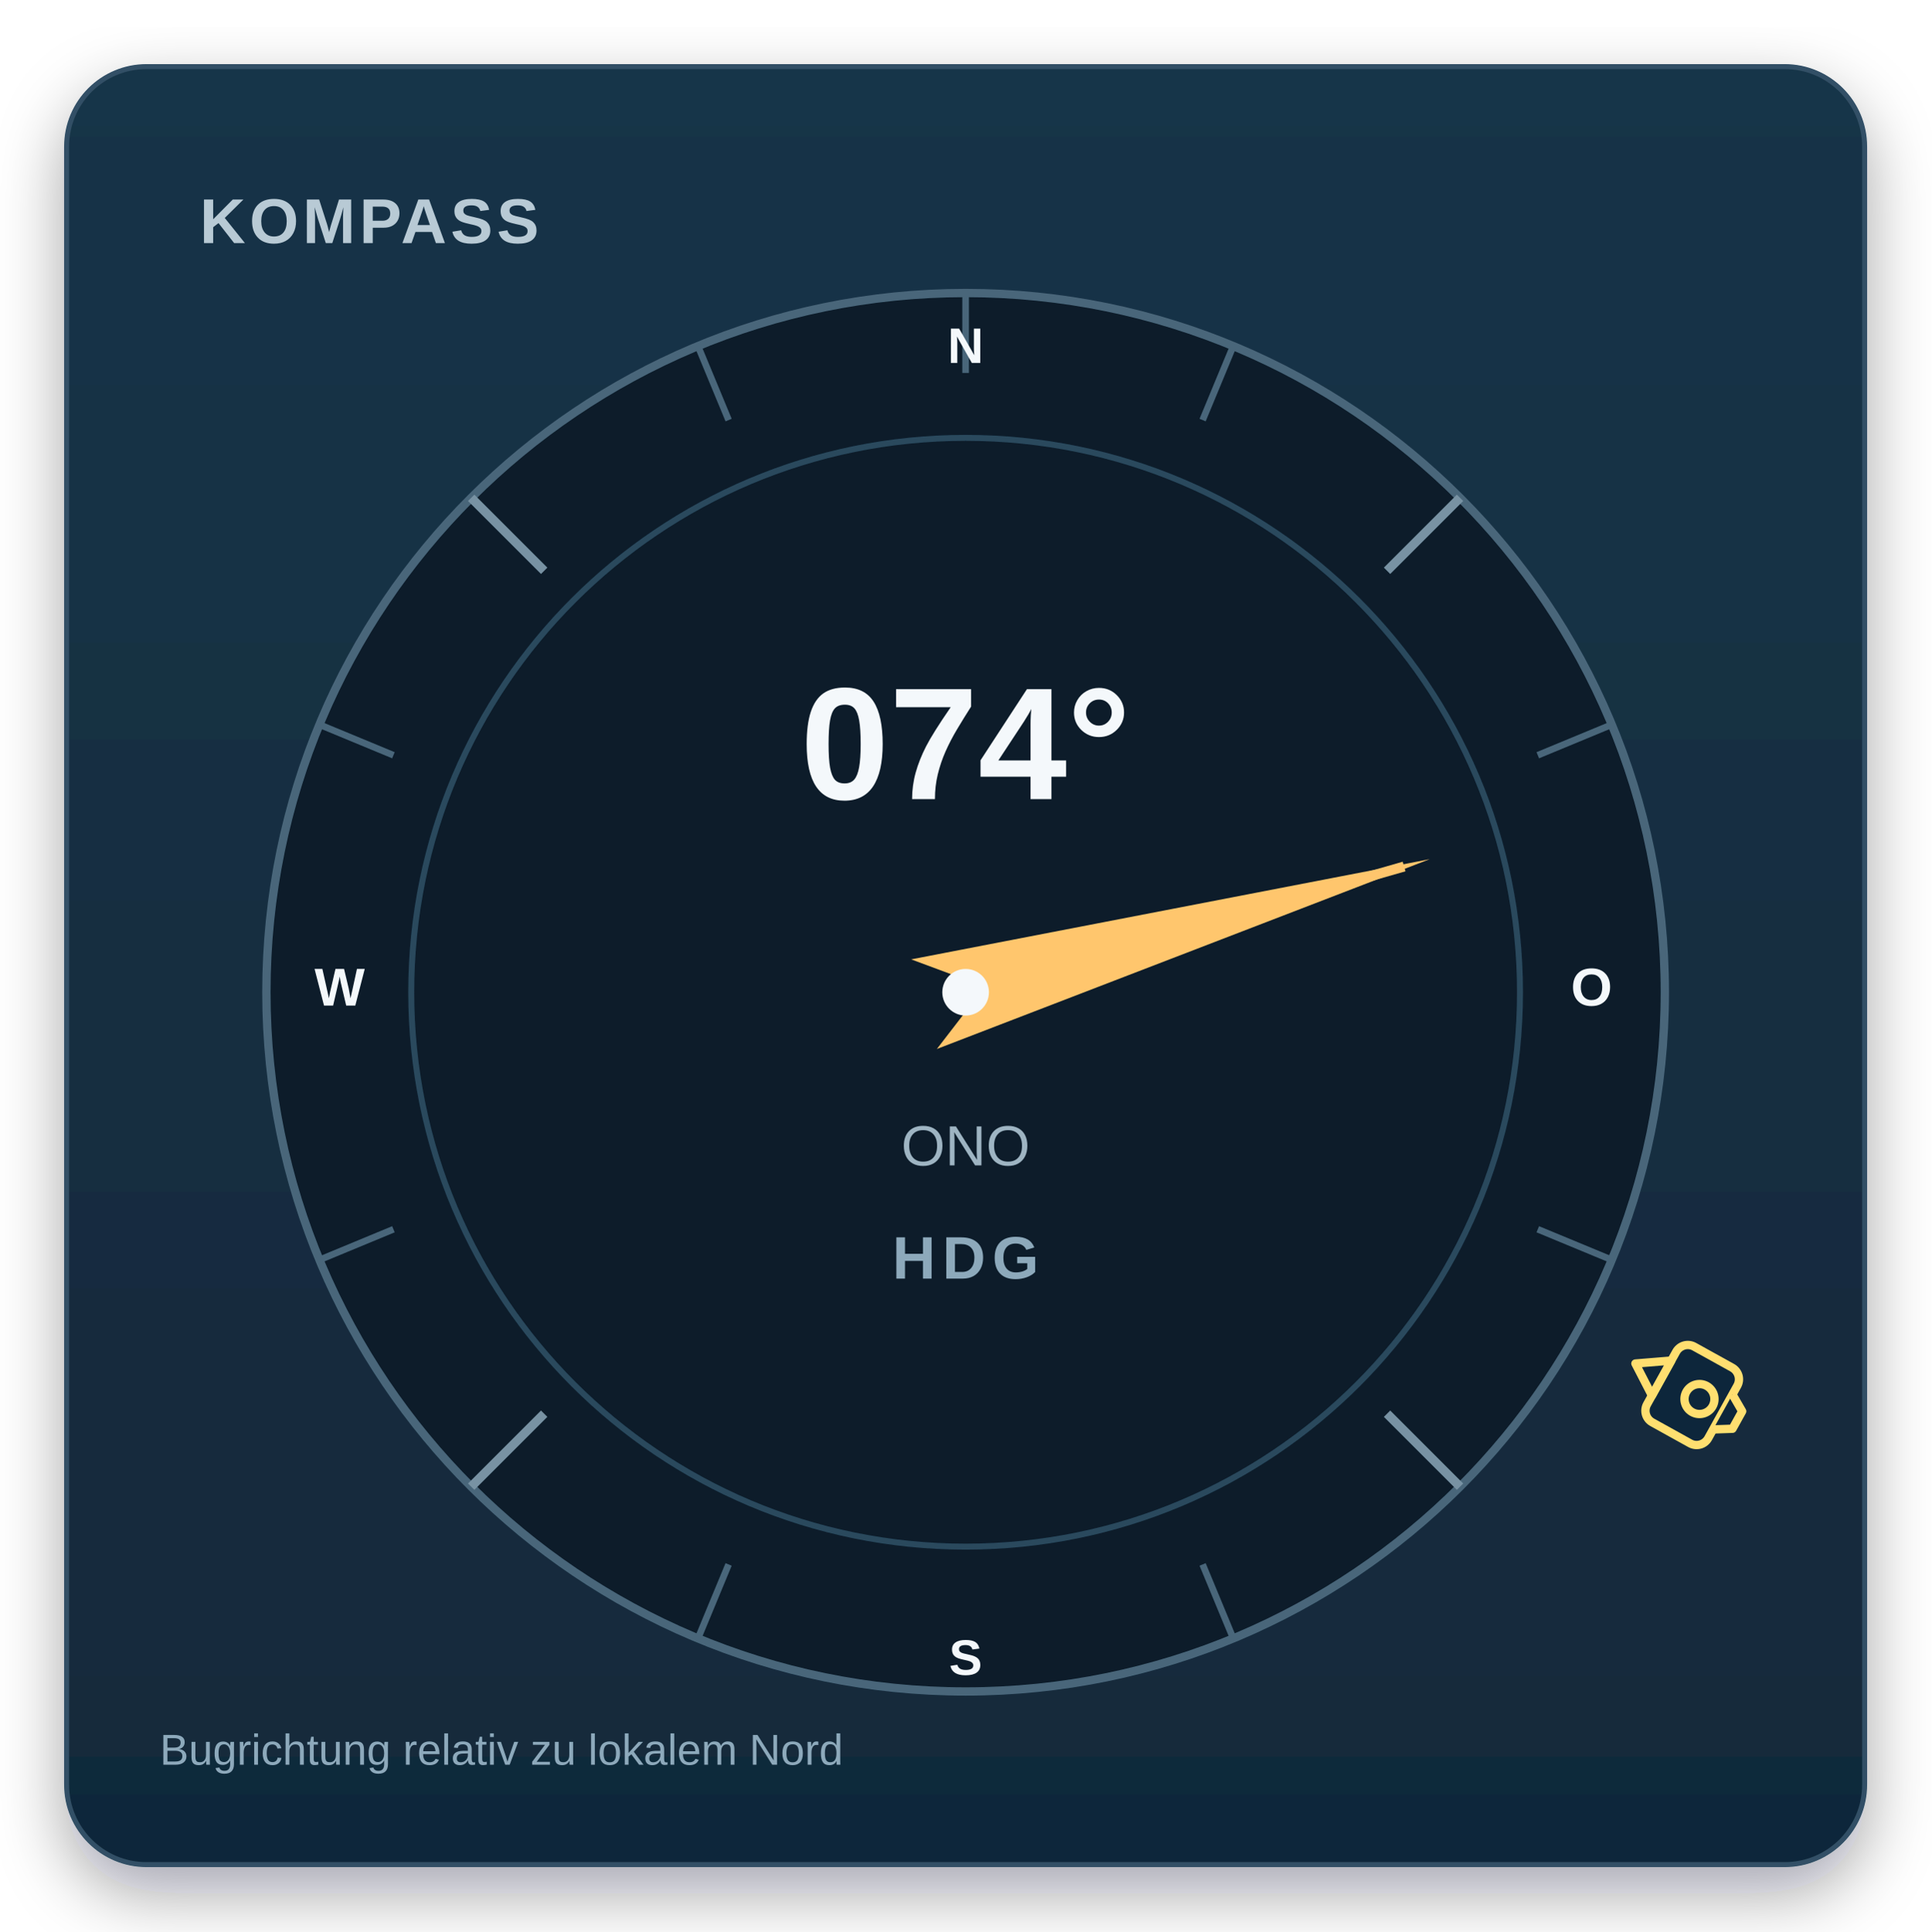
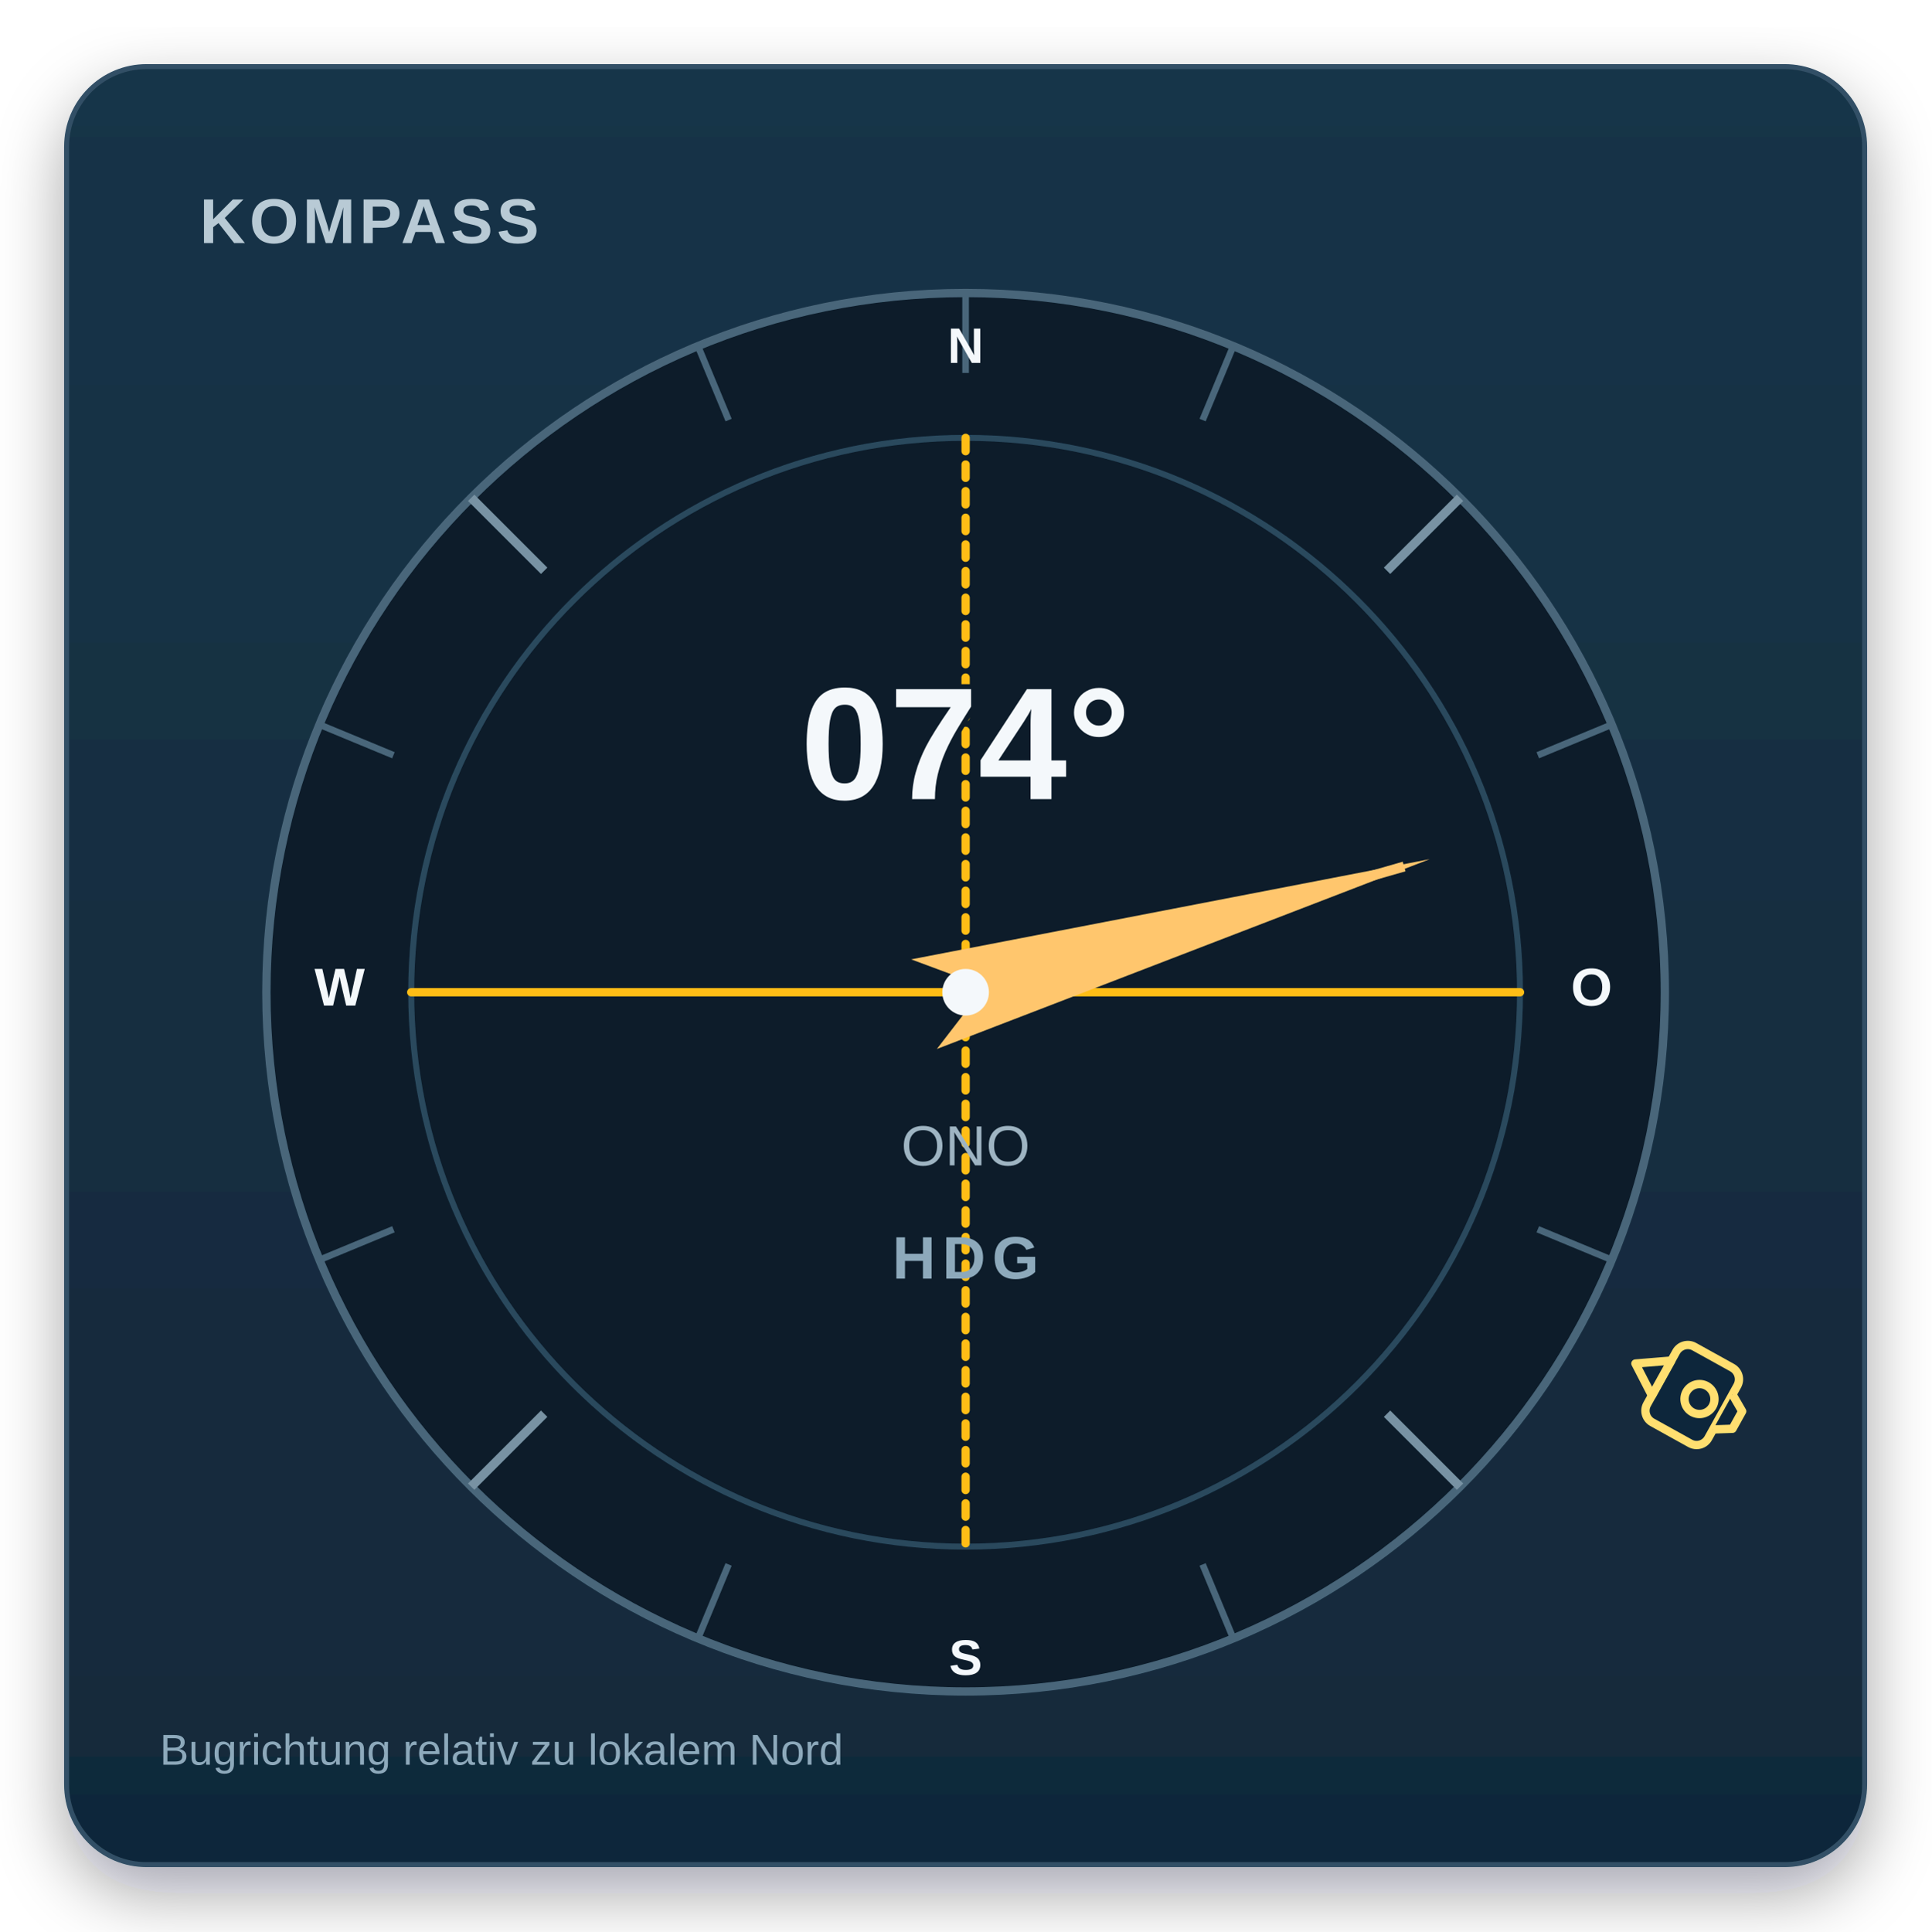
<svg xmlns="http://www.w3.org/2000/svg" width="580" height="580" viewBox="22 112 580 580" role="img" aria-labelledby="title desc">
  <defs>
    <linearGradient id="card" x1="0" y1="0" x2="0" y2="1">
      <stop offset="0" stop-color="#193448" />
      <stop offset="1" stop-color="#11283a" />
    </linearGradient>
    <filter id="shadow" x="-20%" y="-20%" width="140%" height="150%">
      <feDropShadow dx="0" dy="8" stdDeviation="10" flood-color="#000814" flood-opacity=".35" />
    </filter>
    <style>
      text { font-family: "Segoe UI", Arial, sans-serif; fill: #f4f8fb; }
      .card { fill: url(#card); stroke: #315066; stroke-width: 1.5; }
      .card-title { font-size: 19px; font-weight: 700; letter-spacing: 1.2px; fill: #b8cad5; }
      .small { font-size: 13px; fill: #8da9bb; }
-       .dial-value { font-size: 48px; font-weight: 700; }
+       .dial-value { font-size: 48px; font-weight: 700; stroke: #0b1c2a; stroke-width: 3px; paint-order: stroke; stroke-linejoin: round; }
      .dial-caption { font-size: 17px; fill: #9eb4c2; }
      .dial-code { font-size: 18px; font-weight: 700; letter-spacing: 2px; fill: #8da9bb; }
      .tick-minor { stroke: #49667a; stroke-width: 2; }
      .tick-major { stroke: #7892a3; stroke-width: 2.7; }
      .camera { fill: #11283a; stroke: #ffdf70; stroke-width: 2.5; stroke-linejoin: round; }
    </style>
  </defs>
  <g id="master_widget" filter="url(#shadow)">
    <rect class="card" x="42" y="132" width="540" height="540" rx="24" />
    <text x="82" y="185" class="card-title">KOMPASS</text>
    <text x="70" y="642" class="small">Bugrichtung relativ zu lokalem Nord</text>
    <g id="compass_face" transform="translate(0 5)">
      <circle cx="312" cy="405" r="210" fill="#0b1c2a" stroke="#49667a" stroke-width="2.5" />
      <circle cx="312" cy="405" r="166.5" fill="none" stroke="#29485d" stroke-width="1.8" />
      <g id="compass_ticks" fill="none">
        <g class="tick-minor">
          <line x1="312" y1="195" x2="312" y2="219" />
          <line x1="312" y1="195" x2="312" y2="219" transform="rotate(22.5 312 405)" />
          <line x1="312" y1="195" x2="312" y2="219" transform="rotate(67.5 312 405)" />
          <line x1="312" y1="195" x2="312" y2="219" transform="rotate(112.5 312 405)" />
          <line x1="312" y1="195" x2="312" y2="219" transform="rotate(157.5 312 405)" />
          <line x1="312" y1="195" x2="312" y2="219" transform="rotate(202.5 312 405)" />
          <line x1="312" y1="195" x2="312" y2="219" transform="rotate(247.5 312 405)" />
          <line x1="312" y1="195" x2="312" y2="219" transform="rotate(292.5 312 405)" />
          <line x1="312" y1="195" x2="312" y2="219" transform="rotate(337.5 312 405)" />
        </g>
        <g class="tick-major">
          <line x1="312" y1="195" x2="312" y2="226" transform="rotate(45 312 405)" />
          <line x1="312" y1="195" x2="312" y2="226" transform="rotate(135 312 405)" />
          <line x1="312" y1="195" x2="312" y2="226" transform="rotate(225 312 405)" />
          <line x1="312" y1="195" x2="312" y2="226" transform="rotate(315 312 405)" />
        </g>
      </g>
+       <g id="compass_reference_lines" fill="none" stroke="#ffbd16" stroke-width="2.5" stroke-linecap="round">
+         <path d="M145.5 405 H478.5" />
+         <path d="M312 238.5 V571.5" stroke-dasharray="4 4" />
+       </g>
      <g id="heading_pointer" transform="rotate(74 312 405)">
        <path d="M312 260 L298 418 L312 399 L326 418 Z" fill="#ffc66d" />
        <line x1="312" y1="405" x2="312" y2="268" stroke="#ffc66d" stroke-width="3" />
      </g>
      <g id="camera_symbol" transform="rotate(119 312 405)" class="camera">
        <rect x="299" y="145" width="26" height="21" rx="4" />
        <path d="M306 145 L309 140 L315 140 L318 145" />
        <path d="M306 166 L312 175 L318 166 Z" />
        <circle cx="312" cy="153" r="4.5" fill="none" />
      </g>
      <g id="cardinal_labels" class="small" text-anchor="middle" font-weight="700">
        <text x="312" y="216" font-size="15">N</text>
        <text x="500" y="409" font-size="16">O</text>
        <text x="312" y="610" font-size="15">S</text>
        <text x="124" y="409" font-size="16">W</text>
      </g>
      <circle id="pivot" cx="312" cy="405" r="7" fill="#f4f8fb" />
      <text id="heading_value" x="312" y="347" text-anchor="middle" class="dial-value">074°</text>
      <text id="heading_direction" x="312" y="457" text-anchor="middle" class="dial-caption">ONO</text>
      <text id="heading_code" x="312" y="491" text-anchor="middle" class="dial-code">HDG</text>
    </g>
  </g>
</svg>
